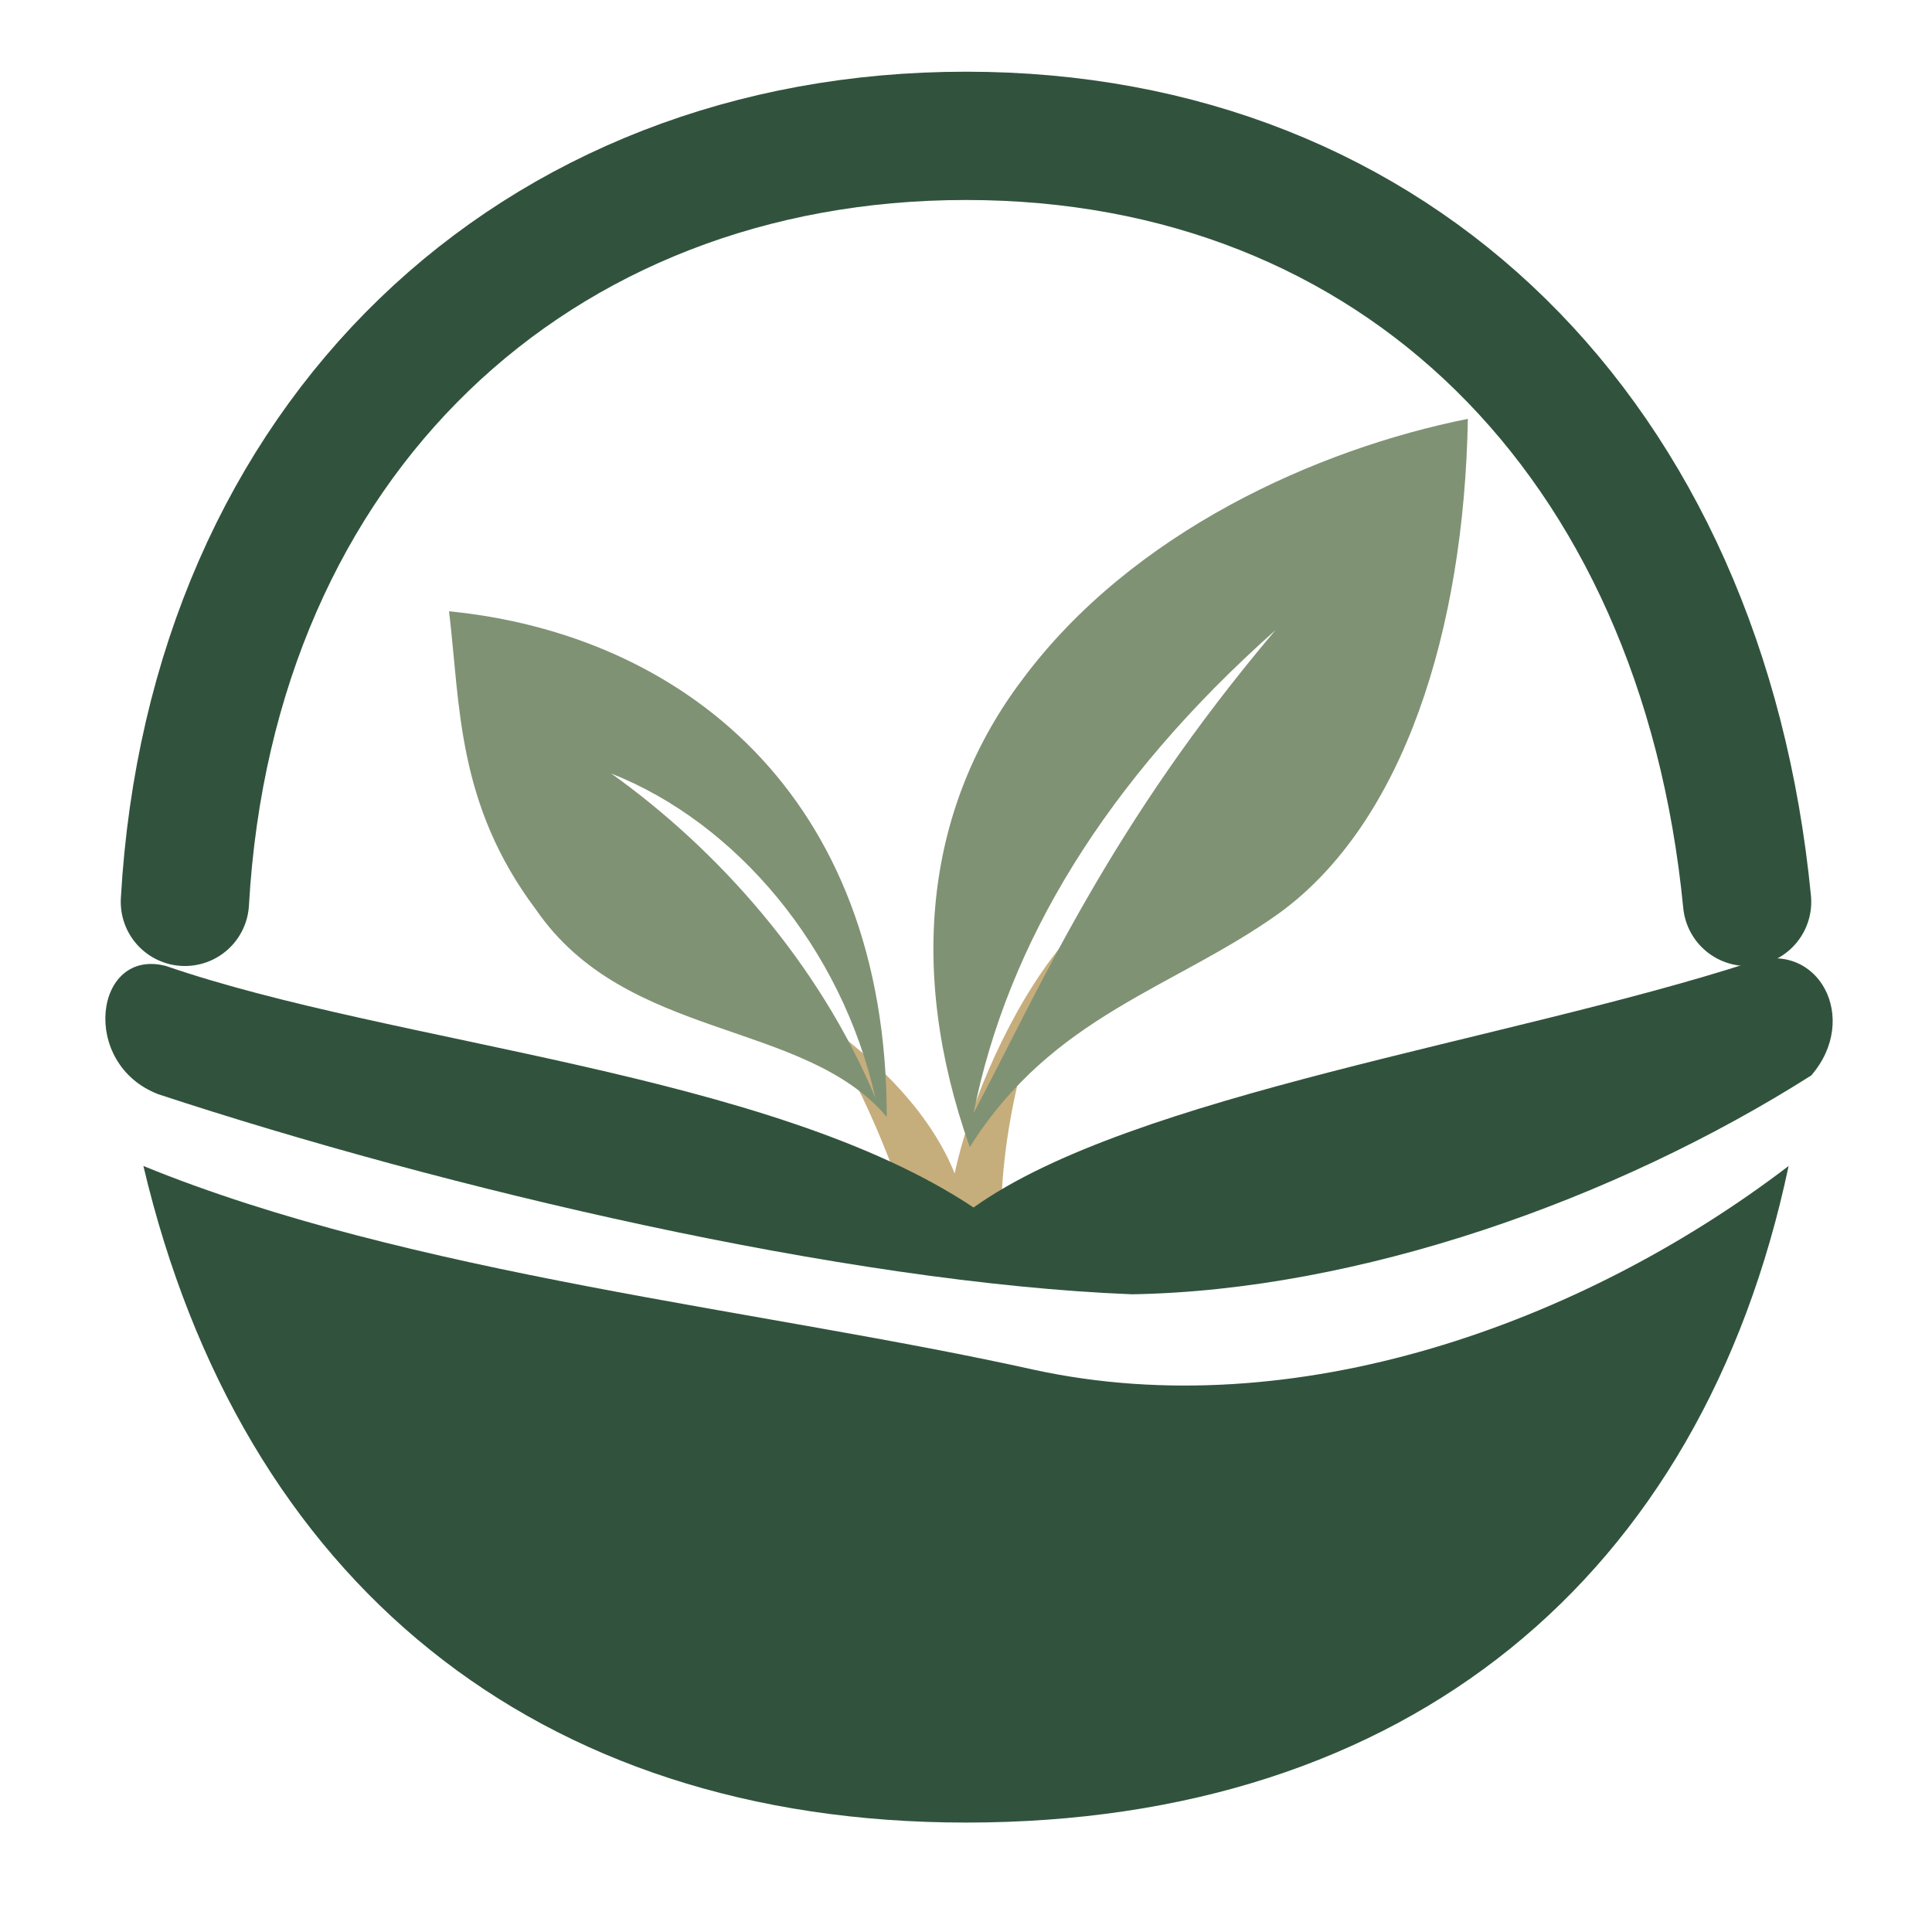
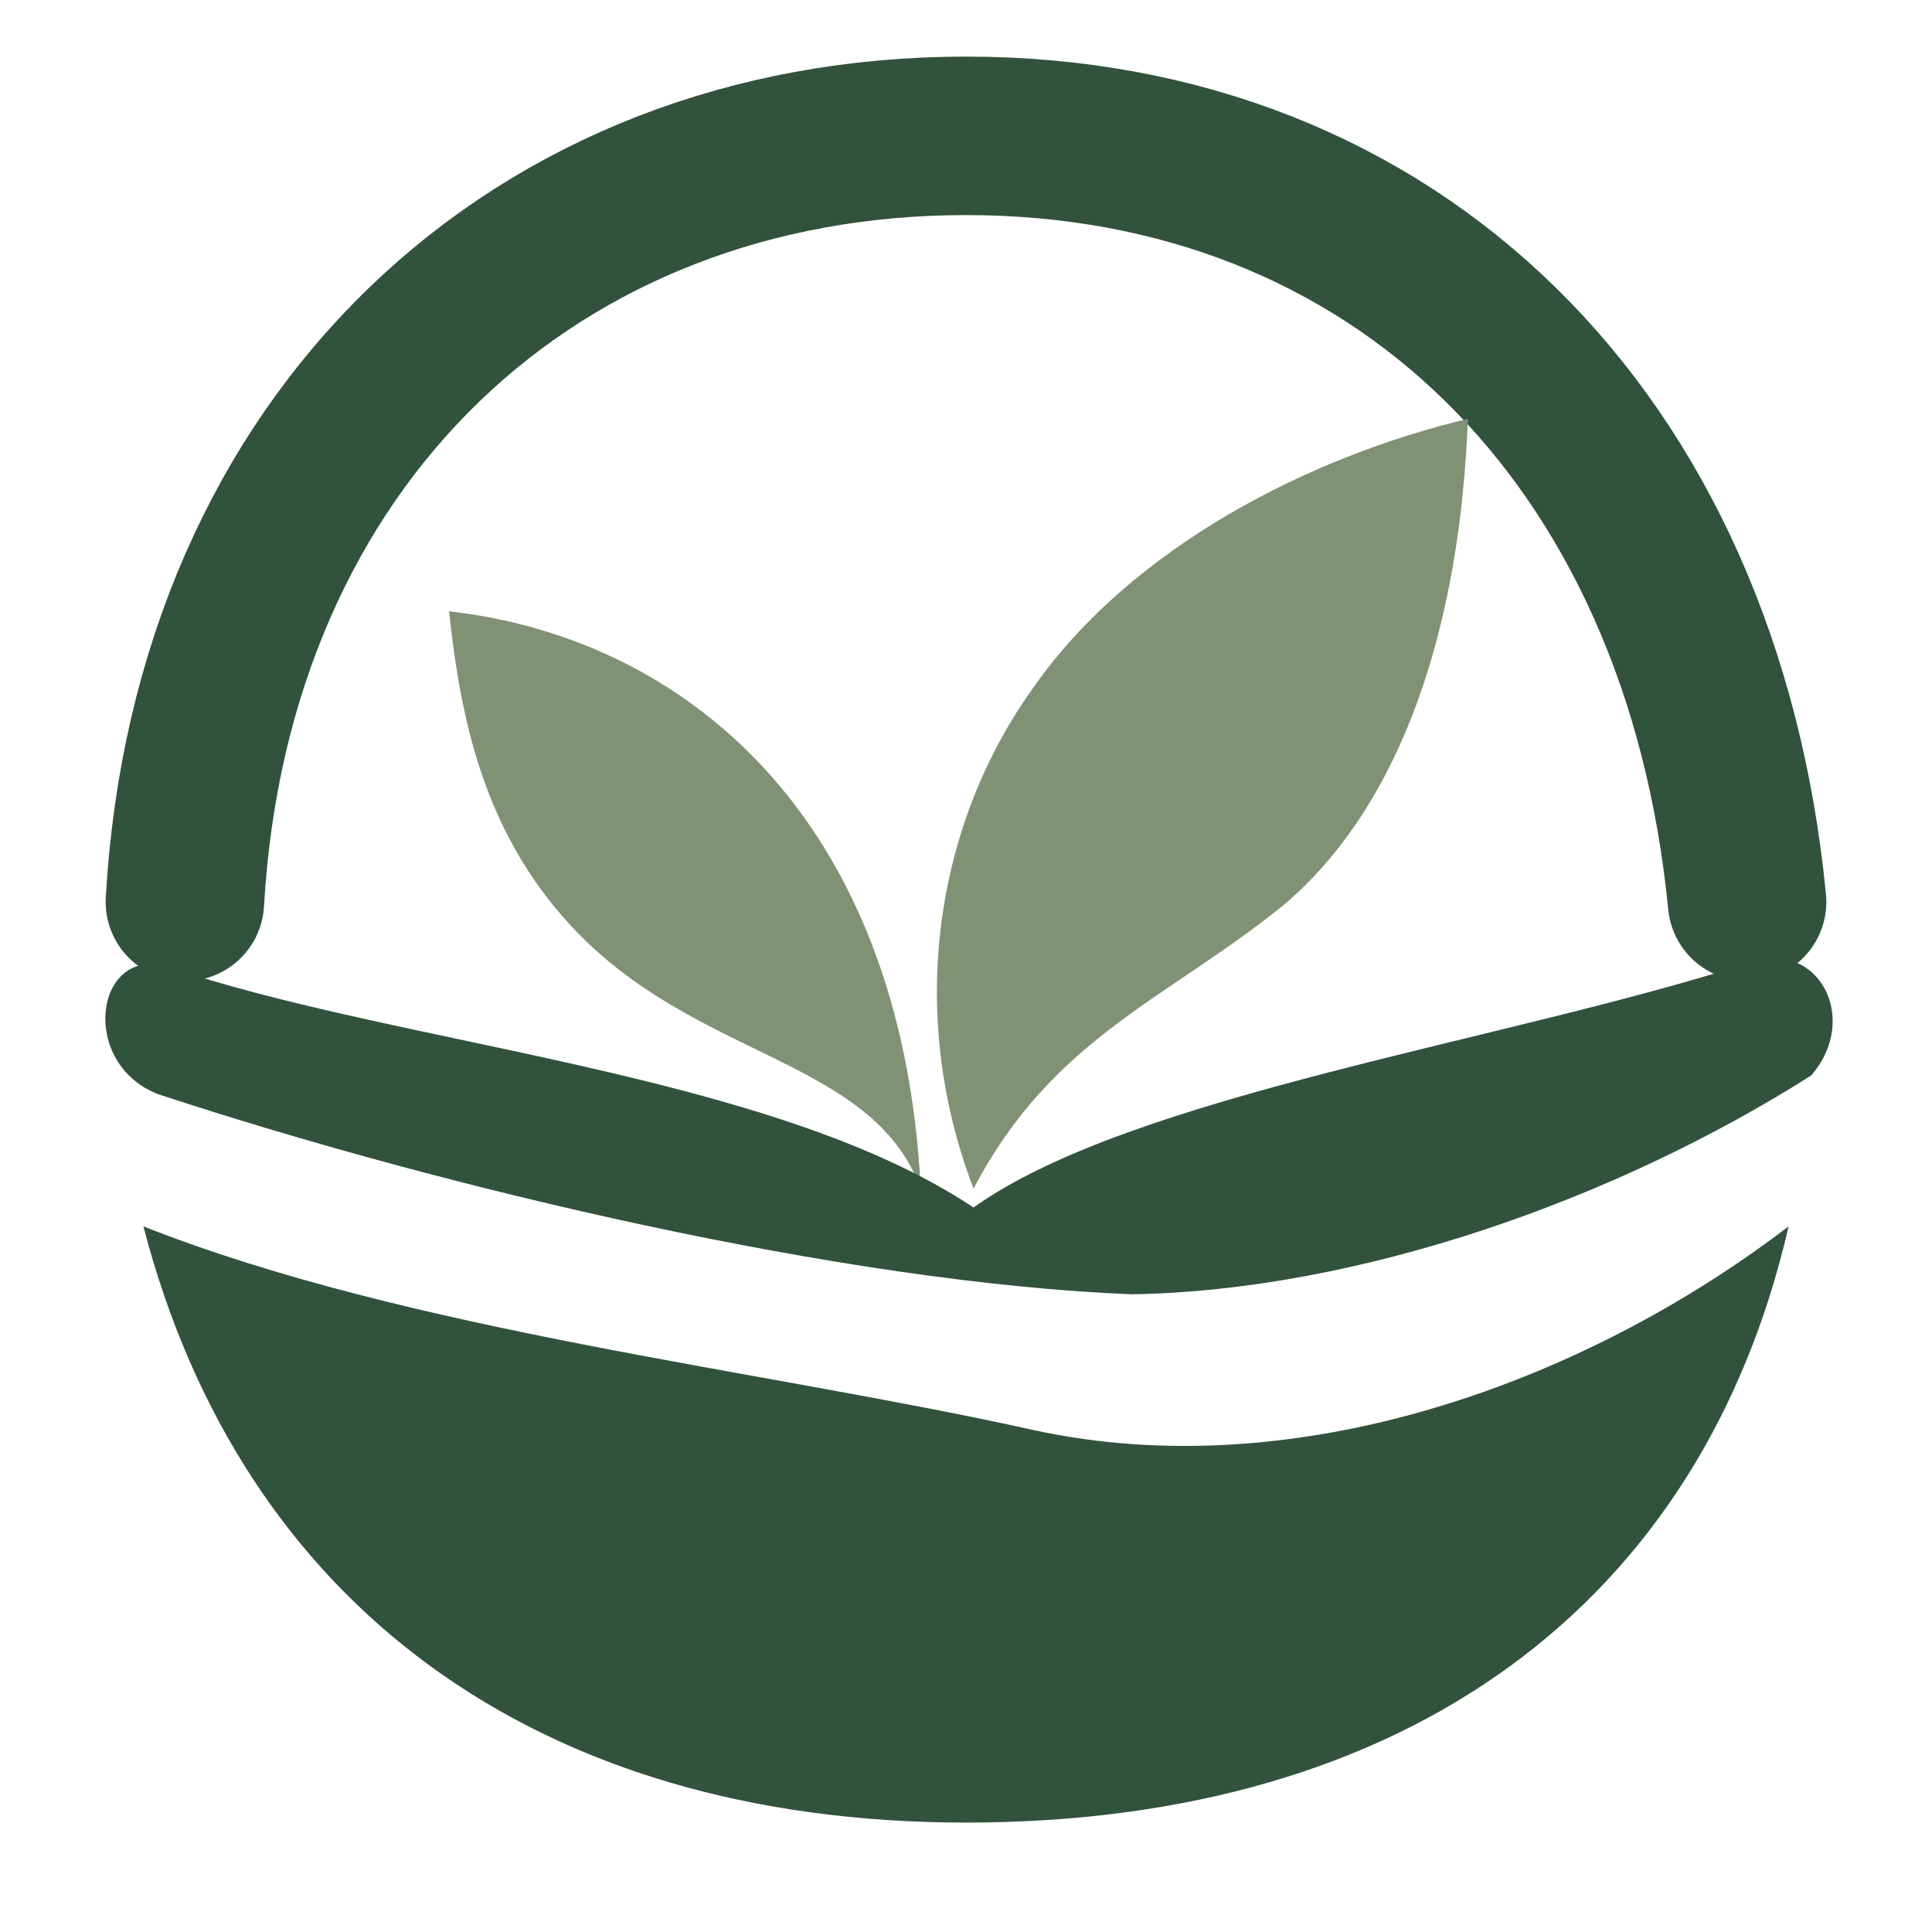
<svg xmlns="http://www.w3.org/2000/svg" width="512" height="512" viewBox="0 0 512 512" role="img" aria-labelledby="title">
  <g stroke-linecap="round" stroke-linejoin="round">
-     <path d="M49 239 C56 116 142 36 256 36 C370 36 451 116 463 239" fill="none" stroke="#31533d" stroke-width="34" />
-     <path d="M244 332 C237 308 228 287 217 270 C234 282 247 296 253 311 C257 292 268 267 281 251 C270 280 263 308 266 337 Z" fill="#c6ad7c" />
-     <path d="M235 296 C213 270 166 276 142 241 C121 213 122 187 119 162 C180 168 235 210 235 296 ZM232 291 C217 255 190 225 162 205 C195 218 223 251 232 291 Z" fill="#809274" fill-rule="evenodd" />
-     <path d="M257 304 C240 256 246 213 271 180 C300 141 349 119 389 111 C388 167 372 218 339 242 C311 262 279 269 257 304 ZM258 295 C267 250 293 207 338 167 C294 219 276 261 258 295 Z" fill="#809274" fill-rule="evenodd" />
+     <path d="M49 239 C56 116 142 36 256 36 C370 36 451 116 463 239" fill="none" stroke="#31533d" stroke-width="42" />
+     <path d="M244 315 C231 280 184 281 151 245 C128 220 122 190 119 162 C181 169 239 216 244 315 Z" fill="#809274" />
+     <path d="M258 315 C240 268 248 218 274 182 C300 145 347 121 389 111 C387 165 372 213 340 240 C309 265 279 275 258 315 Z" fill="#809274" />
    <path d="M44 256 C105 277 204 284 258 320 C300 290 399 276 464 255 C482 249 493 270 480 285 C428 318 360 342 300 343 C224 340 118 315 42 290 C21 282 25 251 44 256 Z" fill="#31533d" />
-     <path d="M38 309 C109 338 202 347 274 363 C343 378 419 351 474 309 C451 418 373 483 256 483 C142 483 64 419 38 309 Z" fill="#31533d" />
+     <path d="M38 325 C109 353 202 363 274 379 C343 394 419 367 474 325 C451 425 373 483 256 483 C142 483 64 425 38 325 Z" fill="#31533d" />
  </g>
</svg>
